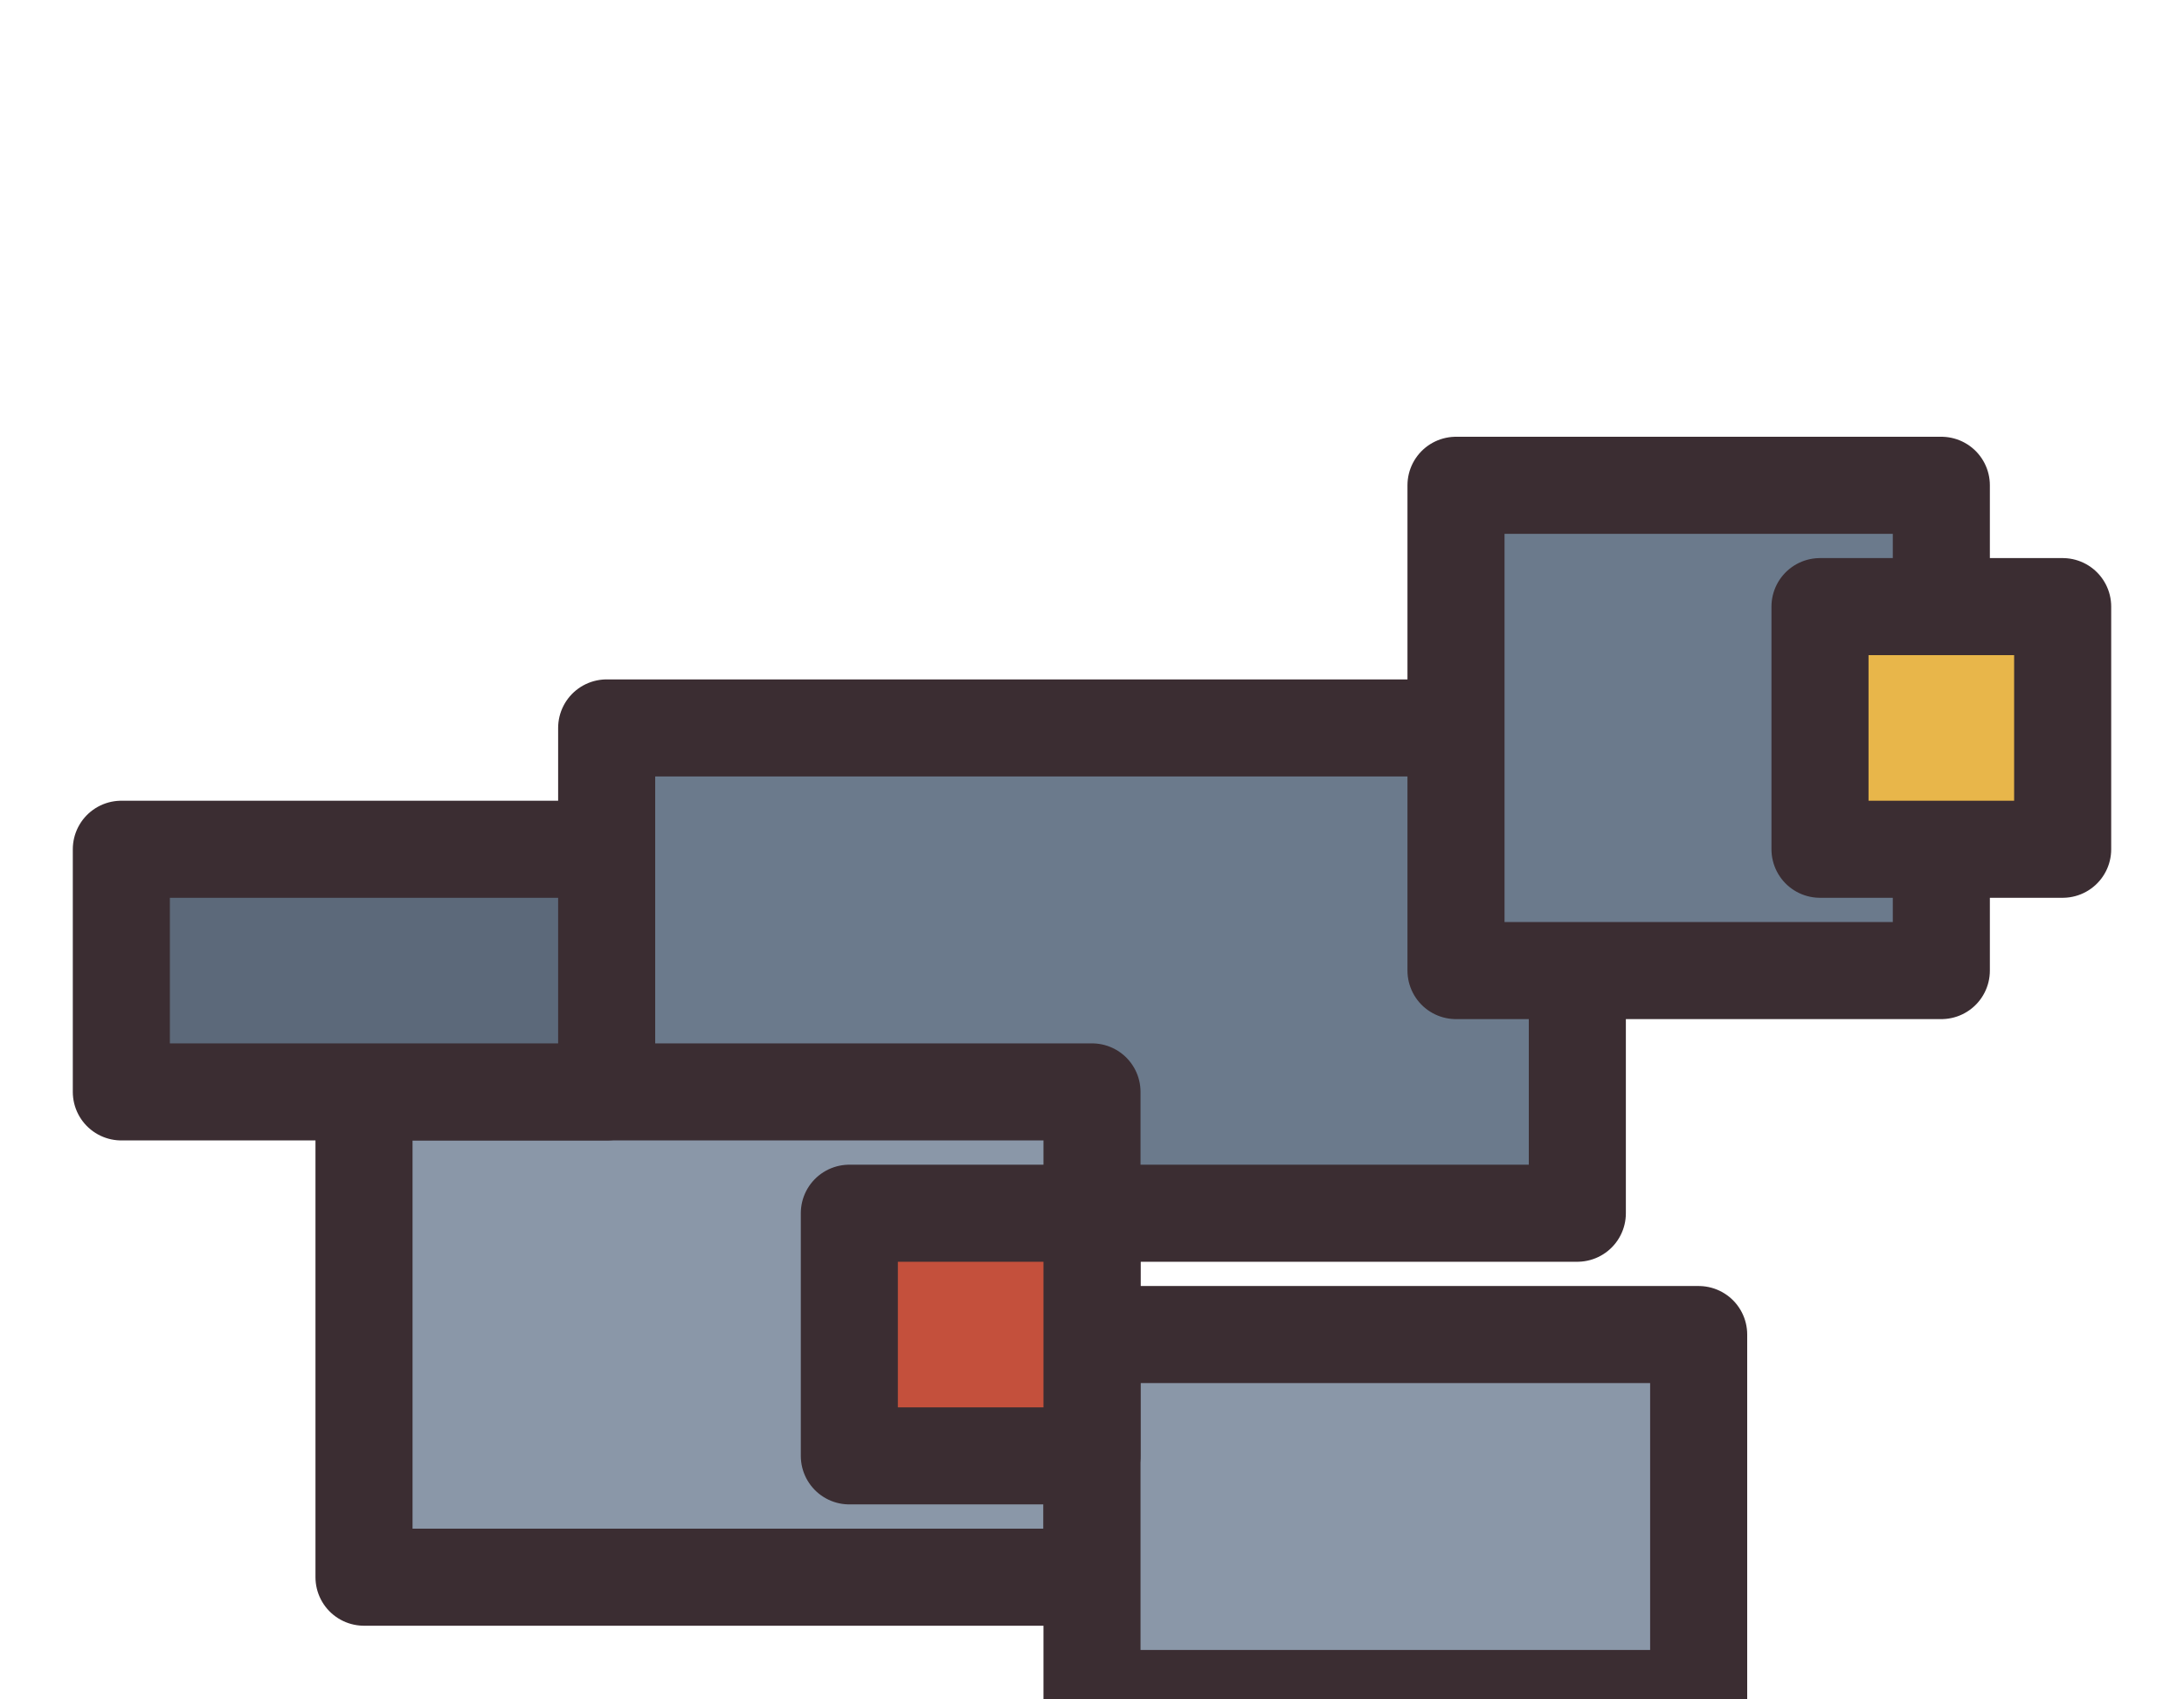
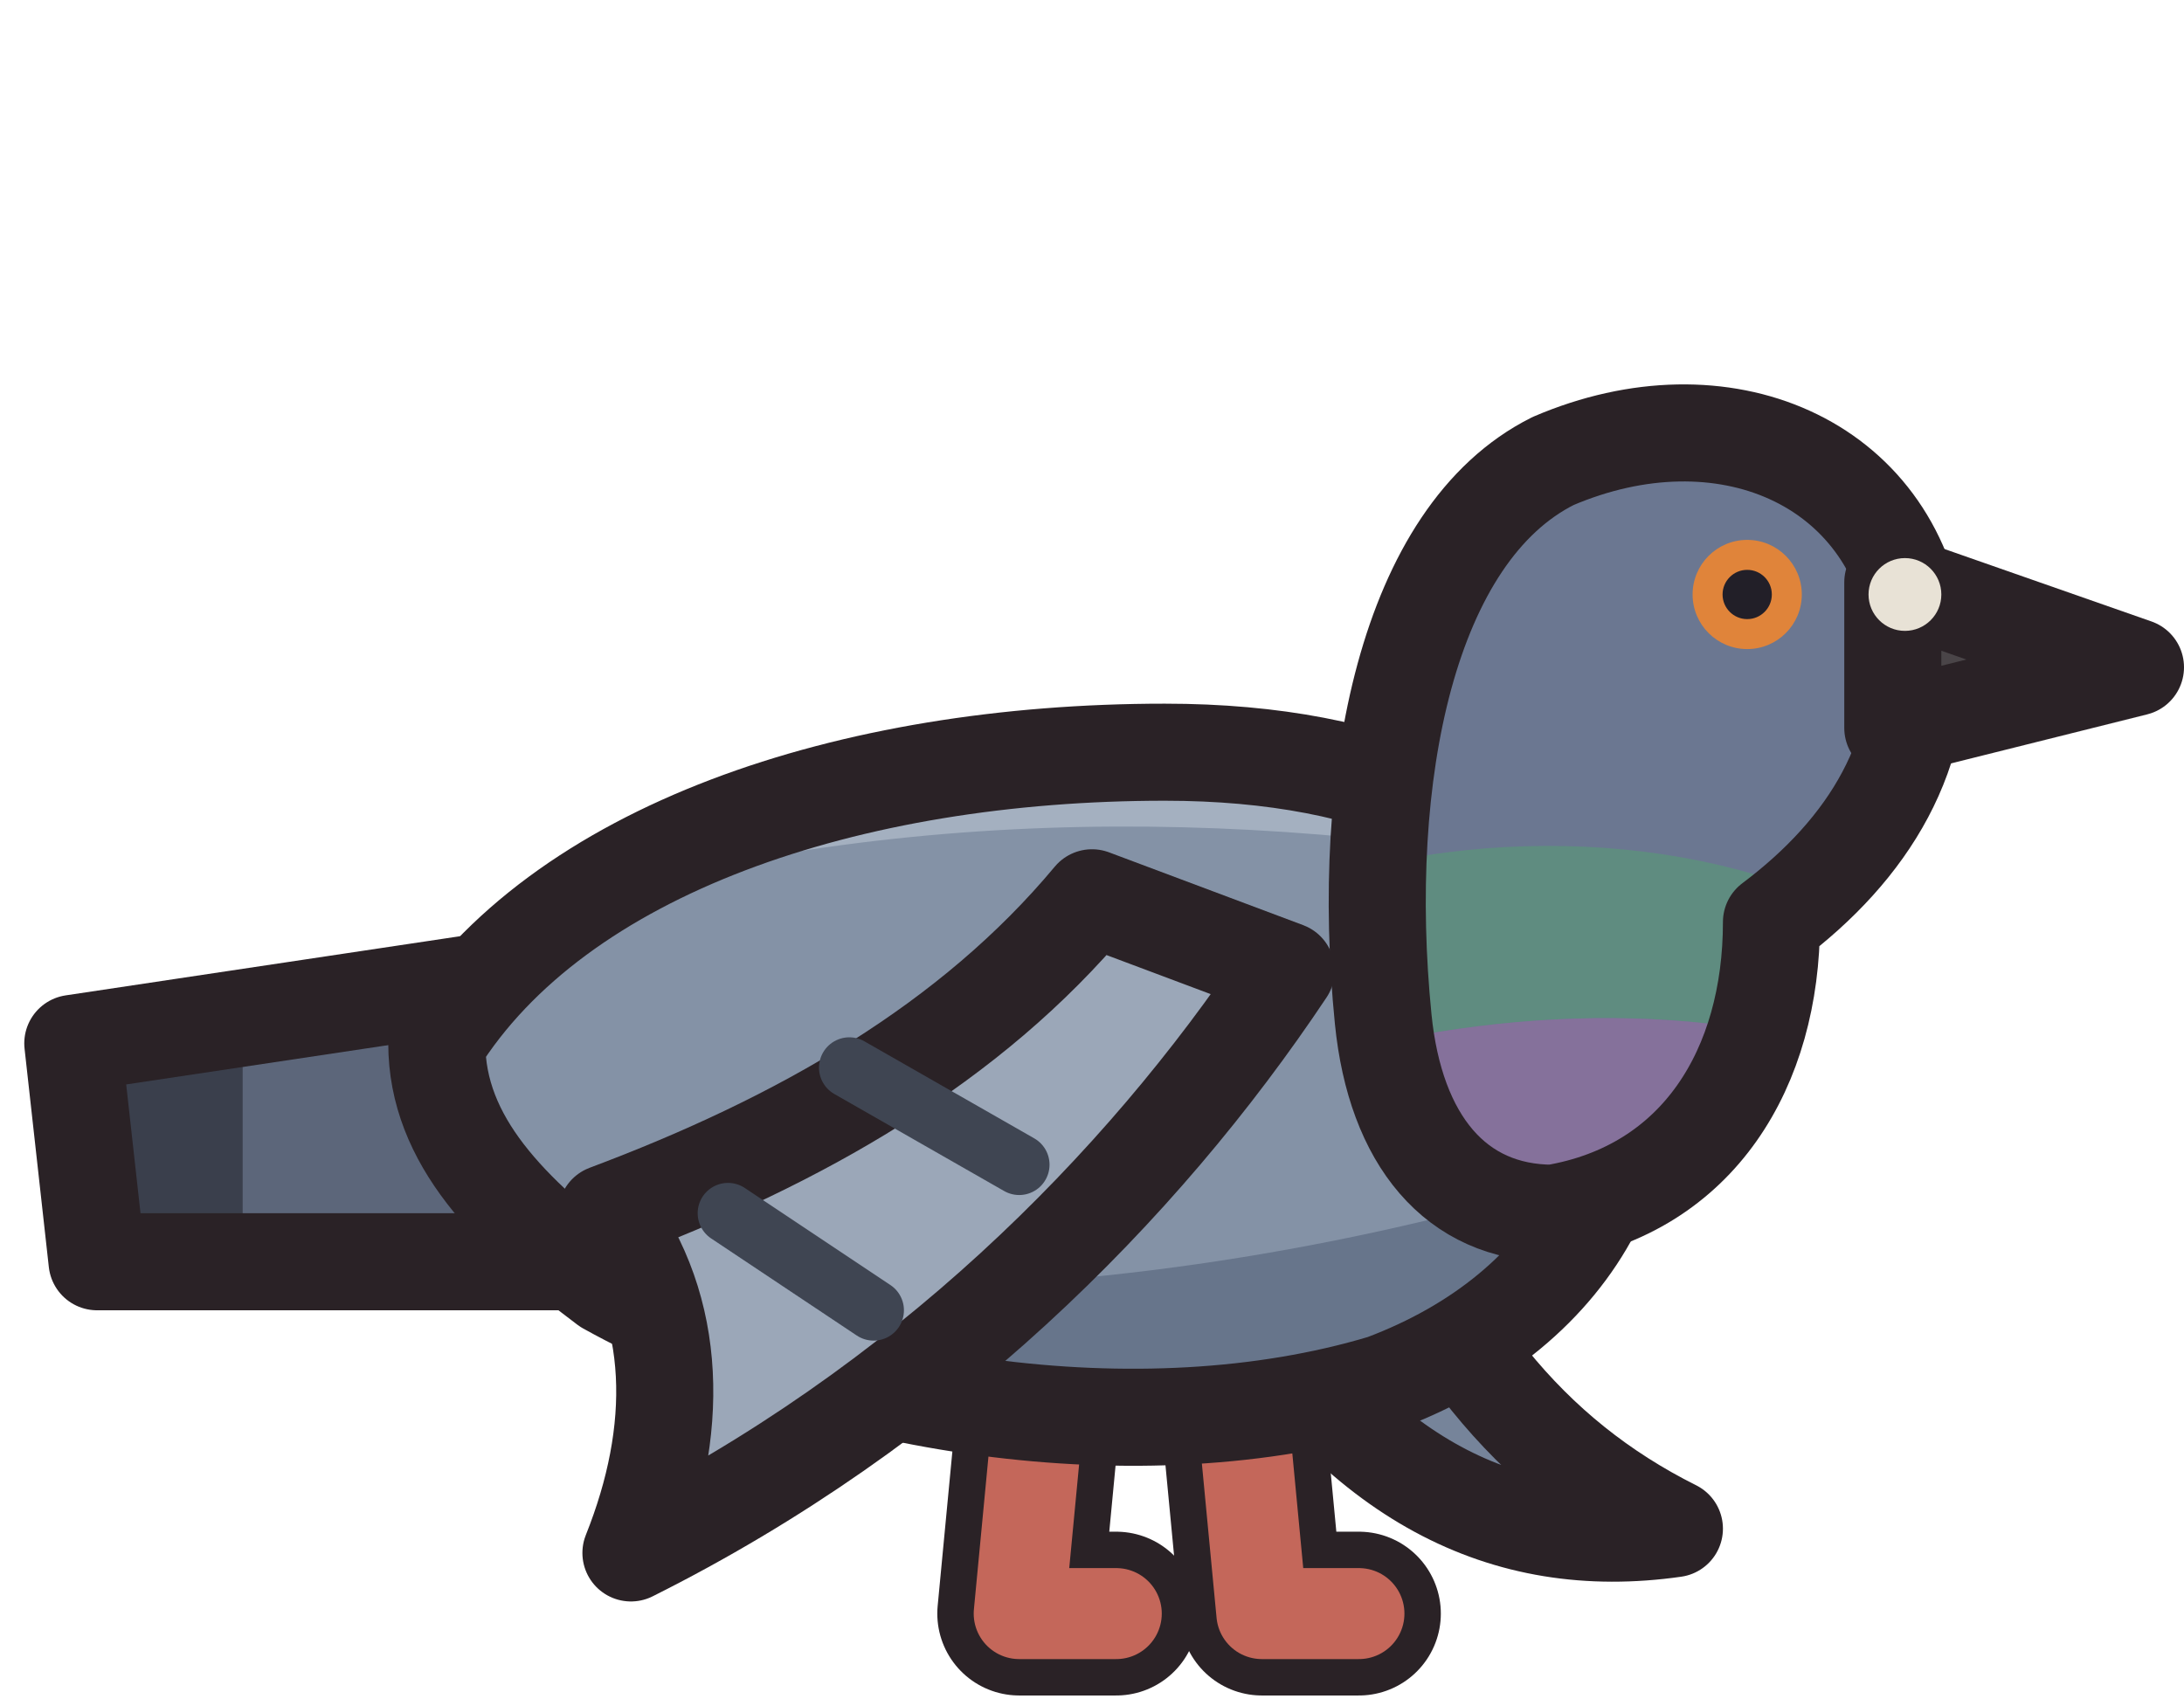
- <svg xmlns="http://www.w3.org/2000/svg" width="18" height="14" viewBox="0 0 18 14" shape-rendering="geometricPrecision" stroke="#3b2d32" stroke-width="0.8" stroke-linejoin="round" stroke-linecap="round">
-   <rect x="5" y="6" width="8" height="4" fill="#6b7a8c" />
-   <rect x="12" y="4" width="4" height="4" fill="#6b7a8c" />
-   <rect x="15" y="5" width="2" height="2" fill="#e8b64a" />
-   <rect x="3" y="9" width="6" height="4" fill="#8a97a8" />
-   <rect x="9" y="11" width="5" height="3" fill="#8a97a8" />
-   <rect x="1" y="7" width="4" height="2" fill="#5c697a" />
-   <rect x="7" y="10" width="2" height="2" fill="#c4503c" />
+ <svg xmlns="http://www.w3.org/2000/svg" width="18" height="14" viewBox="0 0 18 14" shape-rendering="geometricPrecision" stroke="#2a2226" stroke-width="0.8" stroke-linejoin="round" stroke-linecap="round">
+   <path d="M11.2 9.4 C11.8 11 12.6 12 13.8 12.6 C12.4 12.8 11.2 12.2 10.2 10.6 Z" fill="#76849a" />
+   <path d="M8.6 11.2 L8.4 13.3 L9.2 13.3" fill="none" stroke-width="1.35" />
+   <path d="M8.6 11.2 L8.4 13.3 L9.2 13.3" fill="none" stroke="#c4675a" stroke-width="0.75" />
+   <path d="M10.2 11.2 L10.4 13.3 L11.2 13.3" fill="none" stroke-width="1.35" />
+   <path d="M10.2 11.2 L10.4 13.3 L11.2 13.3" fill="none" stroke="#c4675a" stroke-width="0.75" />
+   <clipPath id="pigeon-tail">
+     <path d="M4.6 8 L0.6 8.6 L0.8 10.4 L5 10.4 Z" />
+   </clipPath>
+   <path d="M4.6 8 L0.6 8.6 L0.8 10.4 L5 10.4 Z" fill="#5c667a" stroke="none" />
+   <g clip-path="url(#pigeon-tail)" stroke="none">
+     <path d="M2 7 L2 12 L0 12 L0 7 Z" fill="#3a3f4c" />
+   </g>
+   <path d="M4.6 8 L0.6 8.6 L0.8 10.4 L5 10.4 Z" fill="none" />
+   <clipPath id="pigeon-body">
+     <path d="M3.6 8.6 C4.6 7 7 6.2 9.6 6.2 C11.4 6.2 12.6 6.8 13.2 7.8 C13.8 9.4 13 10.8 11.4 11.4 C9.4 12 6.8 11.6 5 10.6 C4.2 10 3.6 9.4 3.6 8.6 Z" />
+   </clipPath>
+   <path d="M3.6 8.6 C4.6 7 7 6.2 9.6 6.2 C11.4 6.2 12.6 6.8 13.2 7.8 C13.8 9.4 13 10.8 11.4 11.4 C9.4 12 6.8 11.6 5 10.6 C4.2 10 3.6 9.4 3.6 8.6 Z" fill="#8492a6" stroke="none" />
+   <g clip-path="url(#pigeon-body)" stroke="none">
+     <path d="M2 10 C6 11 10 10.8 14 9.4 L14 13 L2 13 Z" fill="#67758b" />
+     <path d="M3 8 C6 6.8 9 6.6 12 7 L12 5 L3 5 Z" fill="#a4b0c0" />
+   </g>
+   <path d="M3.6 8.6 C4.6 7 7 6.2 9.6 6.2 C11.4 6.2 12.6 6.8 13.2 7.8 C13.8 9.4 13 10.8 11.4 11.4 C9.4 12 6.8 11.6 5 10.6 C4.2 10 3.6 9.4 3.6 8.6 Z" fill="none" />
+   <clipPath id="pigeon-head">
+     <path d="M11.4 8.4 C11.2 6.4 11.6 4.4 12.8 3.8 C14.2 3.2 15.6 3.8 15.8 5.2 C15.9 6.2 15.4 7 14.6 7.6 C14.6 8.8 14 9.8 12.8 10 C12 10 11.5 9.4 11.4 8.4 Z" />
+   </clipPath>
+   <path d="M11.4 8.4 C11.2 6.4 11.6 4.4 12.8 3.8 C14.2 3.2 15.6 3.8 15.8 5.2 C15.9 6.2 15.4 7 14.6 7.6 C14.6 8.8 14 9.8 12.8 10 C12 10 11.5 9.4 11.4 8.4 Z" fill="#6b7791" stroke="none" />
+   <g clip-path="url(#pigeon-head)" stroke="none">
+     <path d="M10 7.6 C11.6 6.8 13.6 6.8 15 7.4 L15 8.6 C13.4 8.2 11.6 8.4 10 9 Z" fill="#5f8c80" />
+     <path d="M10 9 C11.6 8.4 13.4 8.2 15 8.6 L15 11 L10 11 Z" fill="#85719b" />
+   </g>
+   <path d="M11.4 8.4 C11.2 6.4 11.6 4.4 12.8 3.8 C14.2 3.2 15.6 3.8 15.8 5.2 C15.9 6.2 15.4 7 14.6 7.6 C14.6 8.8 14 9.8 12.8 10 C12 10 11.5 9.4 11.4 8.4 Z" fill="none" />
+   <path d="M15.6 4.8 L17.6 5.5 L15.6 6 Z" fill="#4a4548" />
+   <circle cx="15.7" cy="4.9" r="0.3" fill="#e8e2d6" stroke="none" />
+   <circle cx="14.4" cy="4.9" r="0.45" fill="#e0843a" stroke="none" />
+   <circle cx="14.4" cy="4.9" r="0.203" fill="#221f28" stroke="none" />
+   <path d="M10.6 8 C9.4 9.8 7.6 11.6 5.2 12.8 C5.6 11.8 5.6 10.8 5 10 C6.6 9.4 8 8.6 9 7.4 Z" fill="#9ba7b8" />
+   <path d="M8.4 9.6 L7 8.8 M7.2 10.8 L6 10" fill="none" stroke="#3f4552" stroke-width="0.5" />
</svg>
